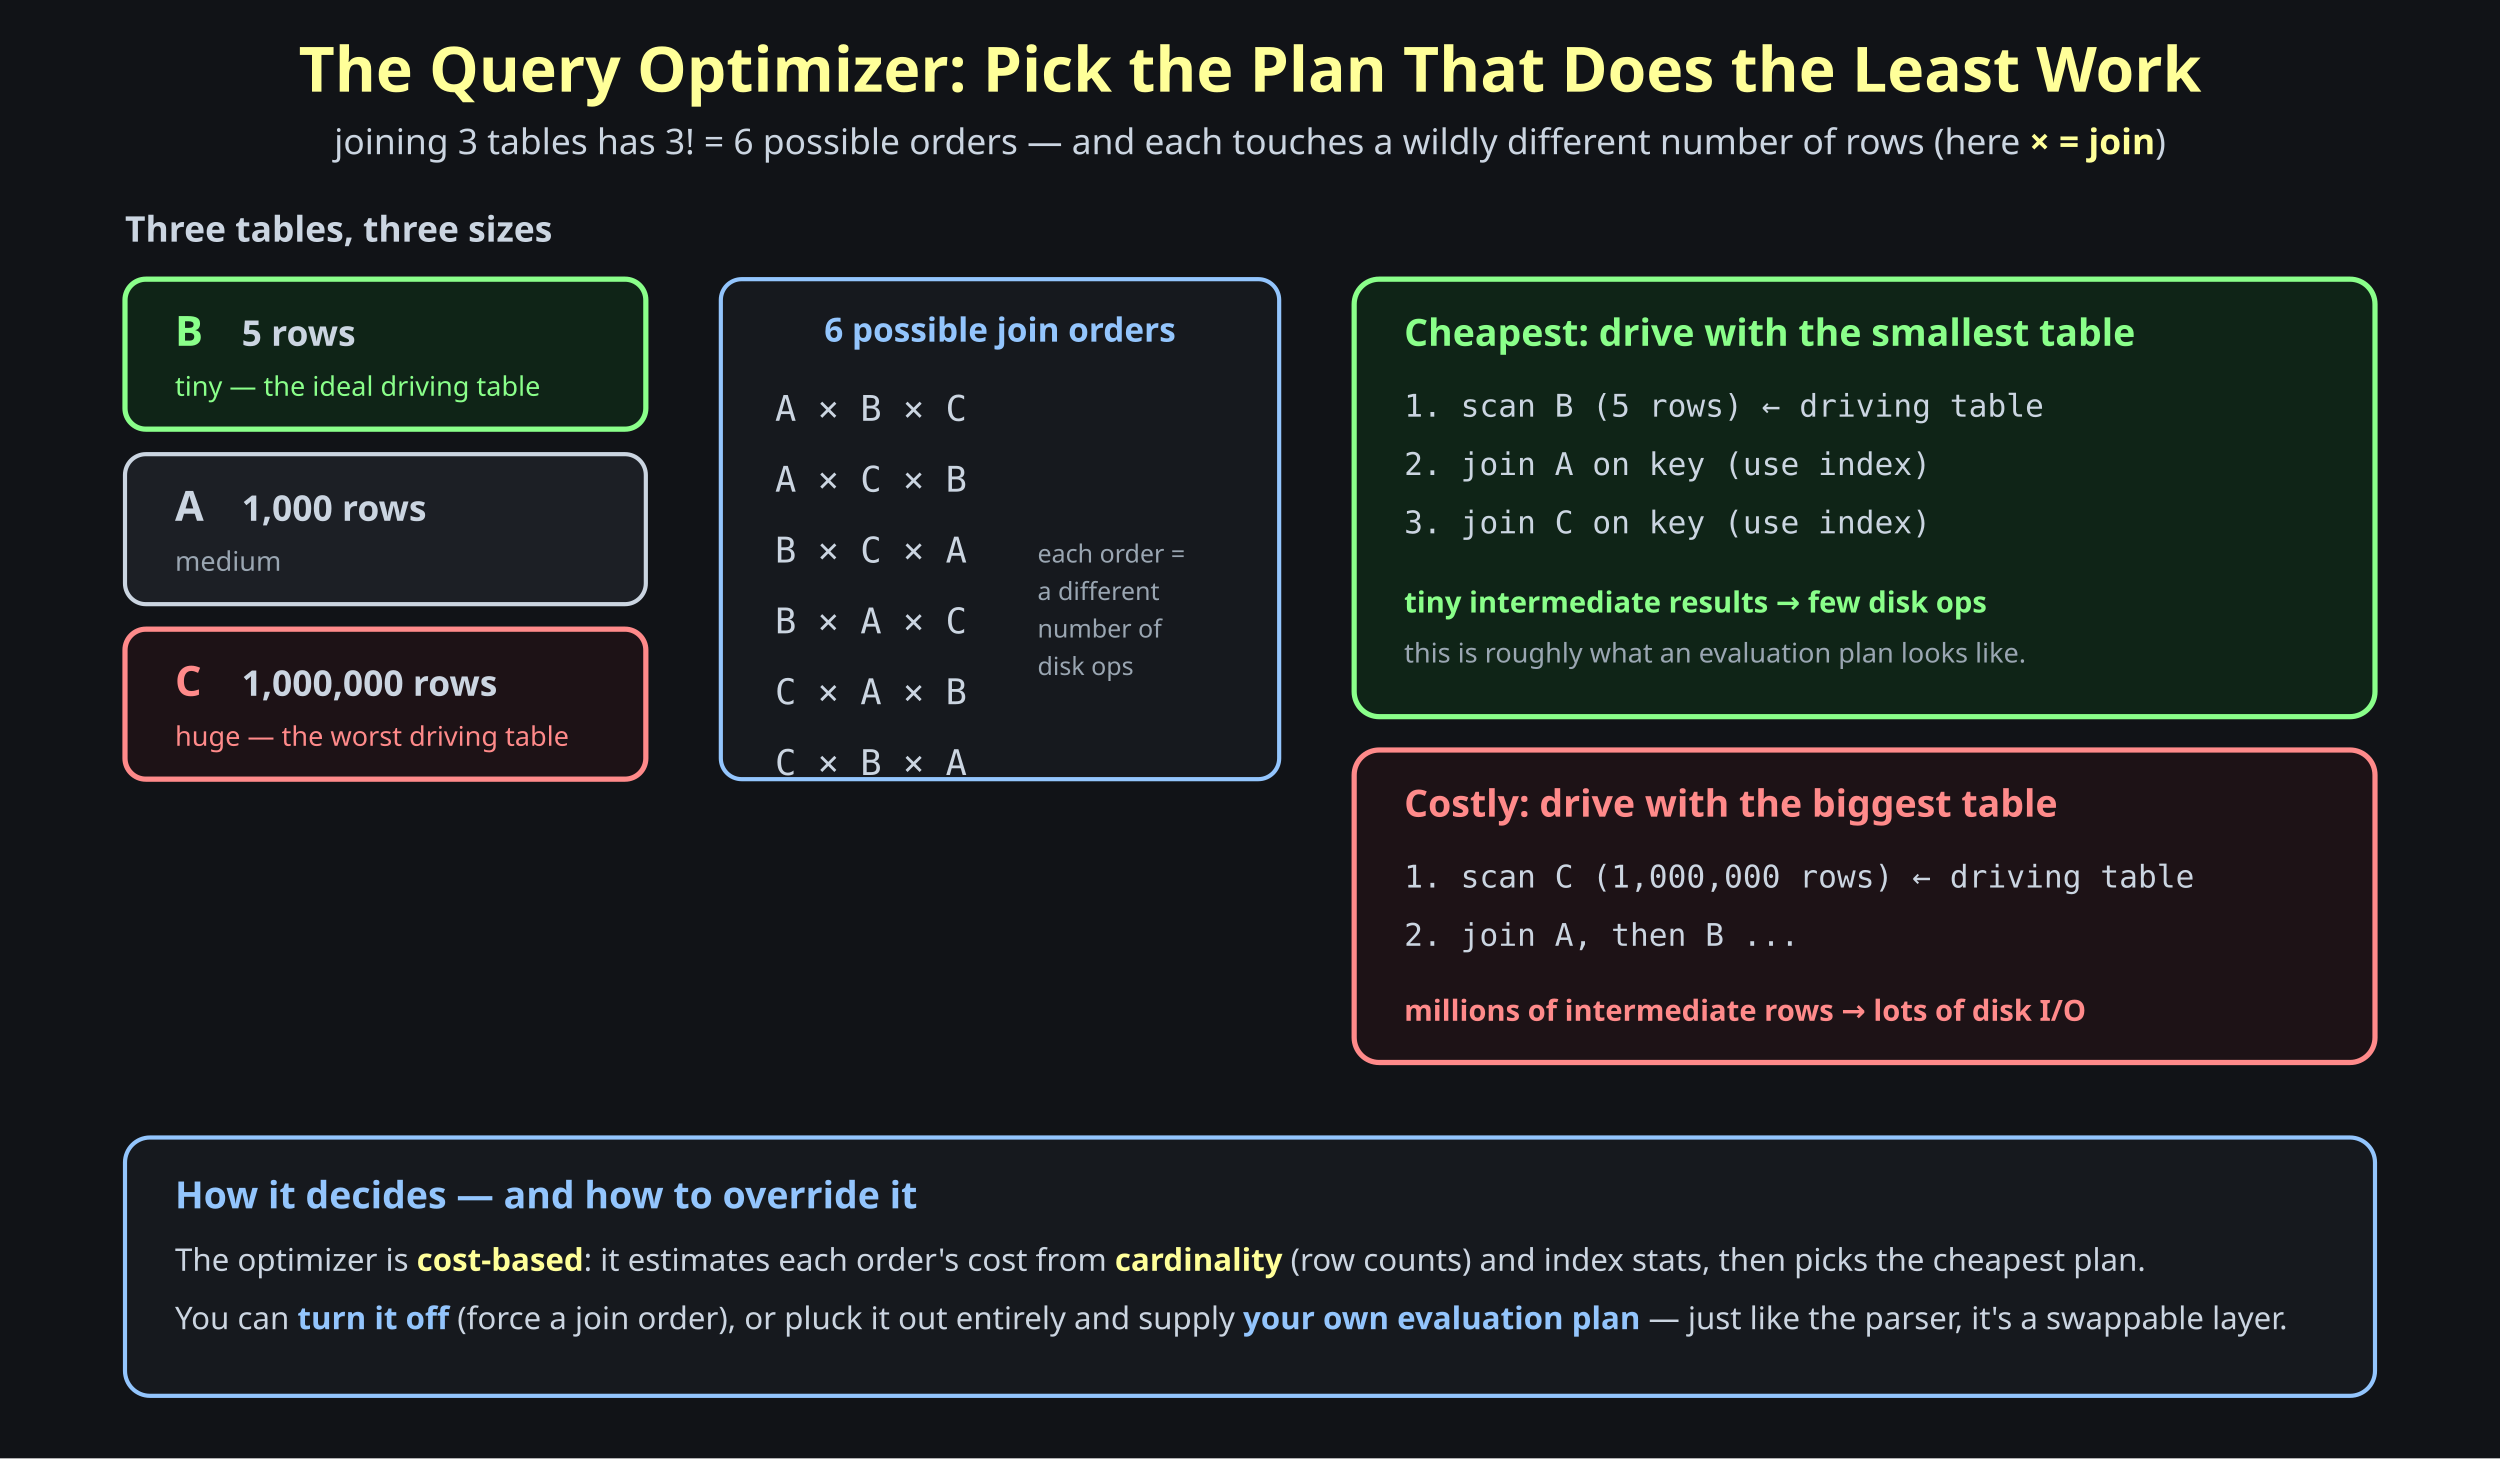
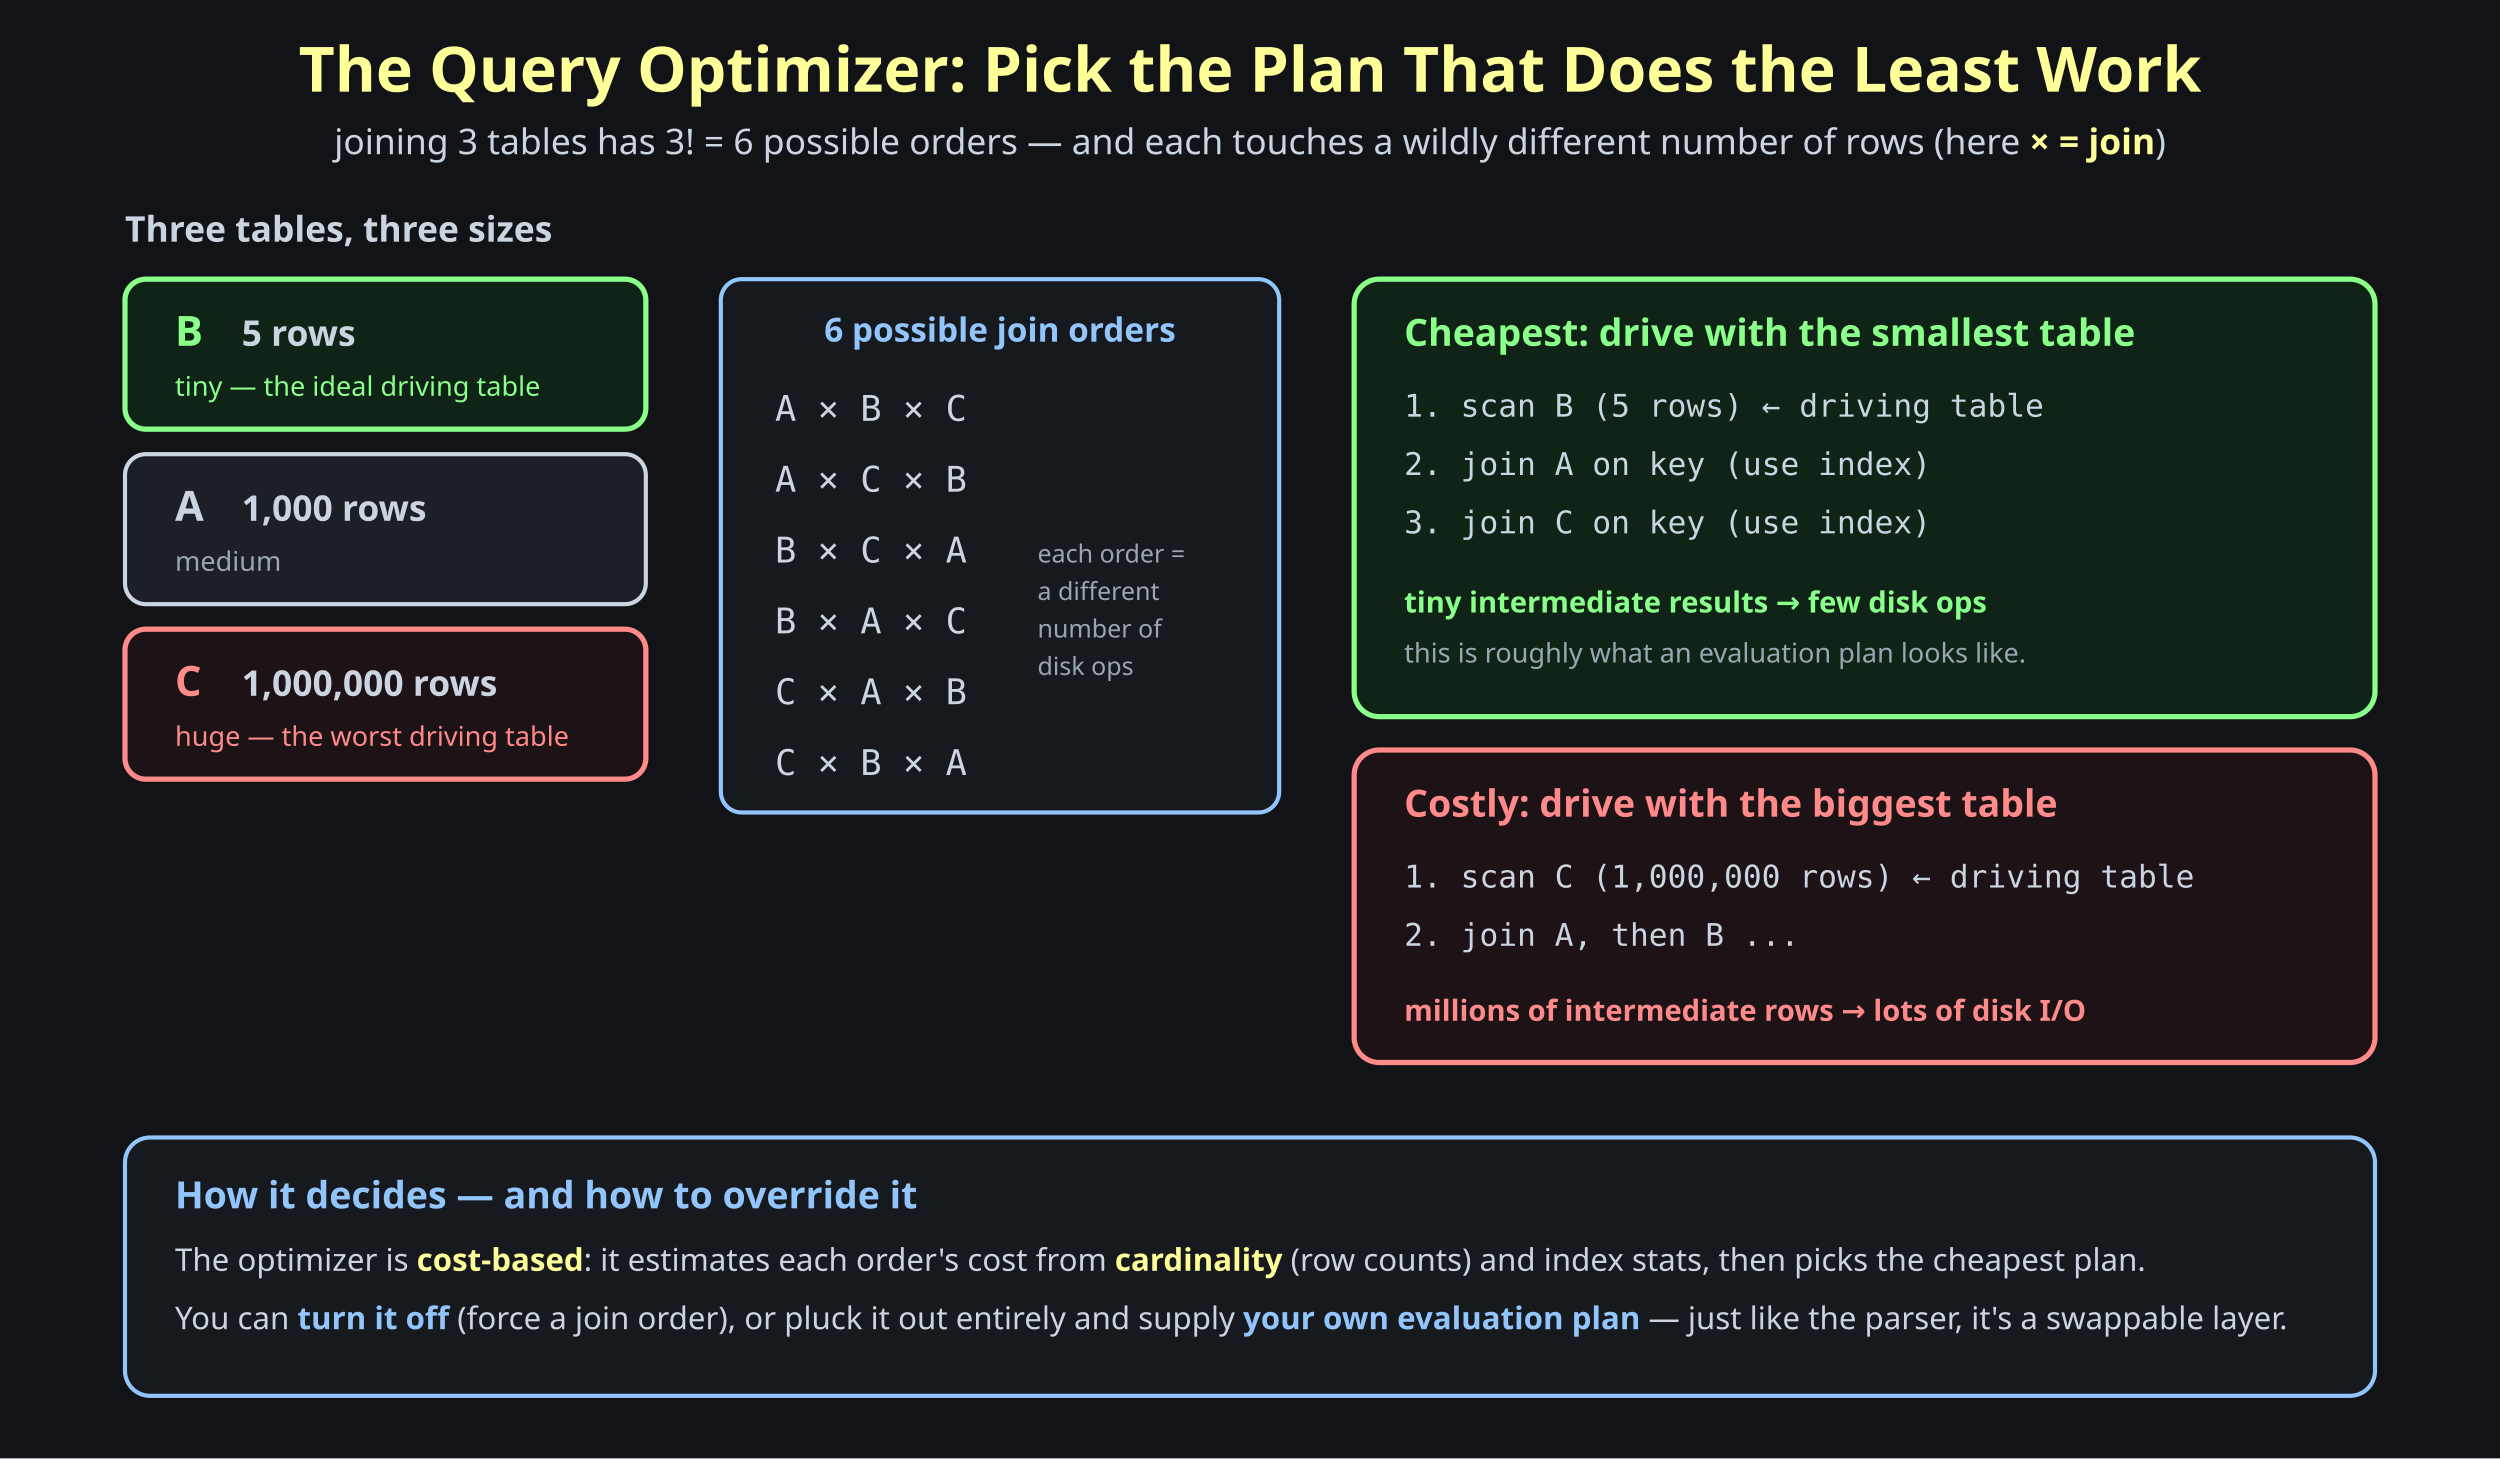
<svg xmlns="http://www.w3.org/2000/svg" width="1200" height="700" viewBox="0 0 1200 700" preserveAspectRatio="xMidYMid meet">
  <rect x="0" y="0" width="1200" height="700" fill="#111317" />
  <text x="600" y="44" text-anchor="middle" fill="#ffff99" font-family="sans-serif" font-size="30" font-weight="bold">The Query Optimizer: Pick the Plan That Does the Least Work</text>
  <text x="600" y="74" text-anchor="middle" fill="#cbd5e1" font-family="sans-serif" font-size="17">joining 3 tables has 3! = 6 possible orders — and each touches a wildly different number of rows (here <tspan fill="#ffff99" font-weight="bold">× = join</tspan>)</text>
  <text x="60" y="116" fill="#cbd5e1" font-family="sans-serif" font-size="17" font-weight="bold">Three tables, three sizes</text>
  <rect x="60" y="134" width="250" height="72" rx="10" fill="#0f2417" stroke="#8aff8a" stroke-width="2.5" />
  <text x="84" y="166" fill="#8aff8a" font-family="sans-serif" font-size="20" font-weight="bold">B</text>
  <text x="116" y="166" fill="#cbd5e1" font-family="sans-serif" font-size="17" font-weight="bold">5 rows</text>
  <text x="84" y="190" fill="#8aff8a" font-family="sans-serif" font-size="13">tiny — the ideal driving table</text>
  <rect x="60" y="218" width="250" height="72" rx="10" fill="#1c1f25" stroke="#cbd5e1" stroke-width="2" />
  <text x="84" y="250" fill="#cbd5e1" font-family="sans-serif" font-size="20" font-weight="bold">A</text>
  <text x="116" y="250" fill="#cbd5e1" font-family="sans-serif" font-size="17" font-weight="bold">1,000 rows</text>
  <text x="84" y="274" fill="#9aa6b2" font-family="sans-serif" font-size="13">medium</text>
  <rect x="60" y="302" width="250" height="72" rx="10" fill="#1d1216" stroke="#ff8a8a" stroke-width="2.5" />
  <text x="84" y="334" fill="#ff8a8a" font-family="sans-serif" font-size="20" font-weight="bold">C</text>
  <text x="116" y="334" fill="#cbd5e1" font-family="sans-serif" font-size="17" font-weight="bold">1,000,000 rows</text>
  <text x="84" y="358" fill="#ff8a8a" font-family="sans-serif" font-size="13">huge — the worst driving table</text>
-   <rect x="346" y="134" width="268" height="240" rx="10" fill="#16191e" stroke="#93c5fd" stroke-width="2" />
+   <rect x="346" y="134" width="268" height="256" rx="10" fill="#16191e" stroke="#93c5fd" stroke-width="2" />
  <text x="480" y="164" text-anchor="middle" fill="#93c5fd" font-family="sans-serif" font-size="16" font-weight="bold">6 possible join orders</text>
  <g font-family="monospace" font-size="17" fill="#cbd5e1">
    <text x="372" y="202">A × B × C</text>
    <text x="372" y="236">A × C × B</text>
    <text x="372" y="270">B × C × A</text>
    <text x="372" y="304">B × A × C</text>
    <text x="372" y="338">C × A × B</text>
    <text x="372" y="372">C × B × A</text>
  </g>
  <text x="498" y="270" fill="#9aa6b2" font-family="sans-serif" font-size="12">each order =</text>
  <text x="498" y="288" fill="#9aa6b2" font-family="sans-serif" font-size="12">a different</text>
  <text x="498" y="306" fill="#9aa6b2" font-family="sans-serif" font-size="12">number of</text>
  <text x="498" y="324" fill="#9aa6b2" font-family="sans-serif" font-size="12">disk ops</text>
  <rect x="650" y="134" width="490" height="210" rx="12" fill="#0f2417" stroke="#8aff8a" stroke-width="2.5" />
  <text x="674" y="166" fill="#8aff8a" font-family="sans-serif" font-size="18" font-weight="bold">Cheapest: drive with the smallest table</text>
  <g font-family="monospace" font-size="15" fill="#cbd5e1">
    <text x="674" y="200">1. scan B            (5 rows)   ← driving table</text>
    <text x="674" y="228">2. join A on key     (use index)</text>
    <text x="674" y="256">3. join C on key     (use index)</text>
  </g>
  <text x="674" y="294" fill="#8aff8a" font-family="sans-serif" font-size="14" font-weight="bold">tiny intermediate results → few disk ops</text>
  <text x="674" y="318" fill="#9aa6b2" font-family="sans-serif" font-size="13">this is roughly what an evaluation plan looks like.</text>
  <rect x="650" y="360" width="490" height="150" rx="12" fill="#1d1216" stroke="#ff8a8a" stroke-width="2.5" />
  <text x="674" y="392" fill="#ff8a8a" font-family="sans-serif" font-size="18" font-weight="bold">Costly: drive with the biggest table</text>
  <g font-family="monospace" font-size="15" fill="#cbd5e1">
    <text x="674" y="426">1. scan C   (1,000,000 rows)  ← driving table</text>
    <text x="674" y="454">2. join A, then B ...</text>
  </g>
  <text x="674" y="490" fill="#ff8a8a" font-family="sans-serif" font-size="14" font-weight="bold">millions of intermediate rows → lots of disk I/O</text>
  <rect x="60" y="546" width="1080" height="124" rx="12" fill="#16191e" stroke="#93c5fd" stroke-width="2" />
  <text x="84" y="580" fill="#93c5fd" font-family="sans-serif" font-size="18" font-weight="bold">How it decides — and how to override it</text>
  <text x="84" y="610" fill="#cbd5e1" font-family="sans-serif" font-size="15">The optimizer is <tspan fill="#ffff99" font-weight="bold">cost-based</tspan>: it estimates each order's cost from <tspan fill="#ffff99" font-weight="bold">cardinality</tspan> (row counts) and index stats, then picks the cheapest plan.</text>
  <text x="84" y="638" fill="#cbd5e1" font-family="sans-serif" font-size="15">You can <tspan fill="#93c5fd" font-weight="bold">turn it off</tspan> (force a join order), or pluck it out entirely and supply <tspan fill="#93c5fd" font-weight="bold">your own evaluation plan</tspan> — just like the parser, it's a swappable layer.</text>
</svg>
